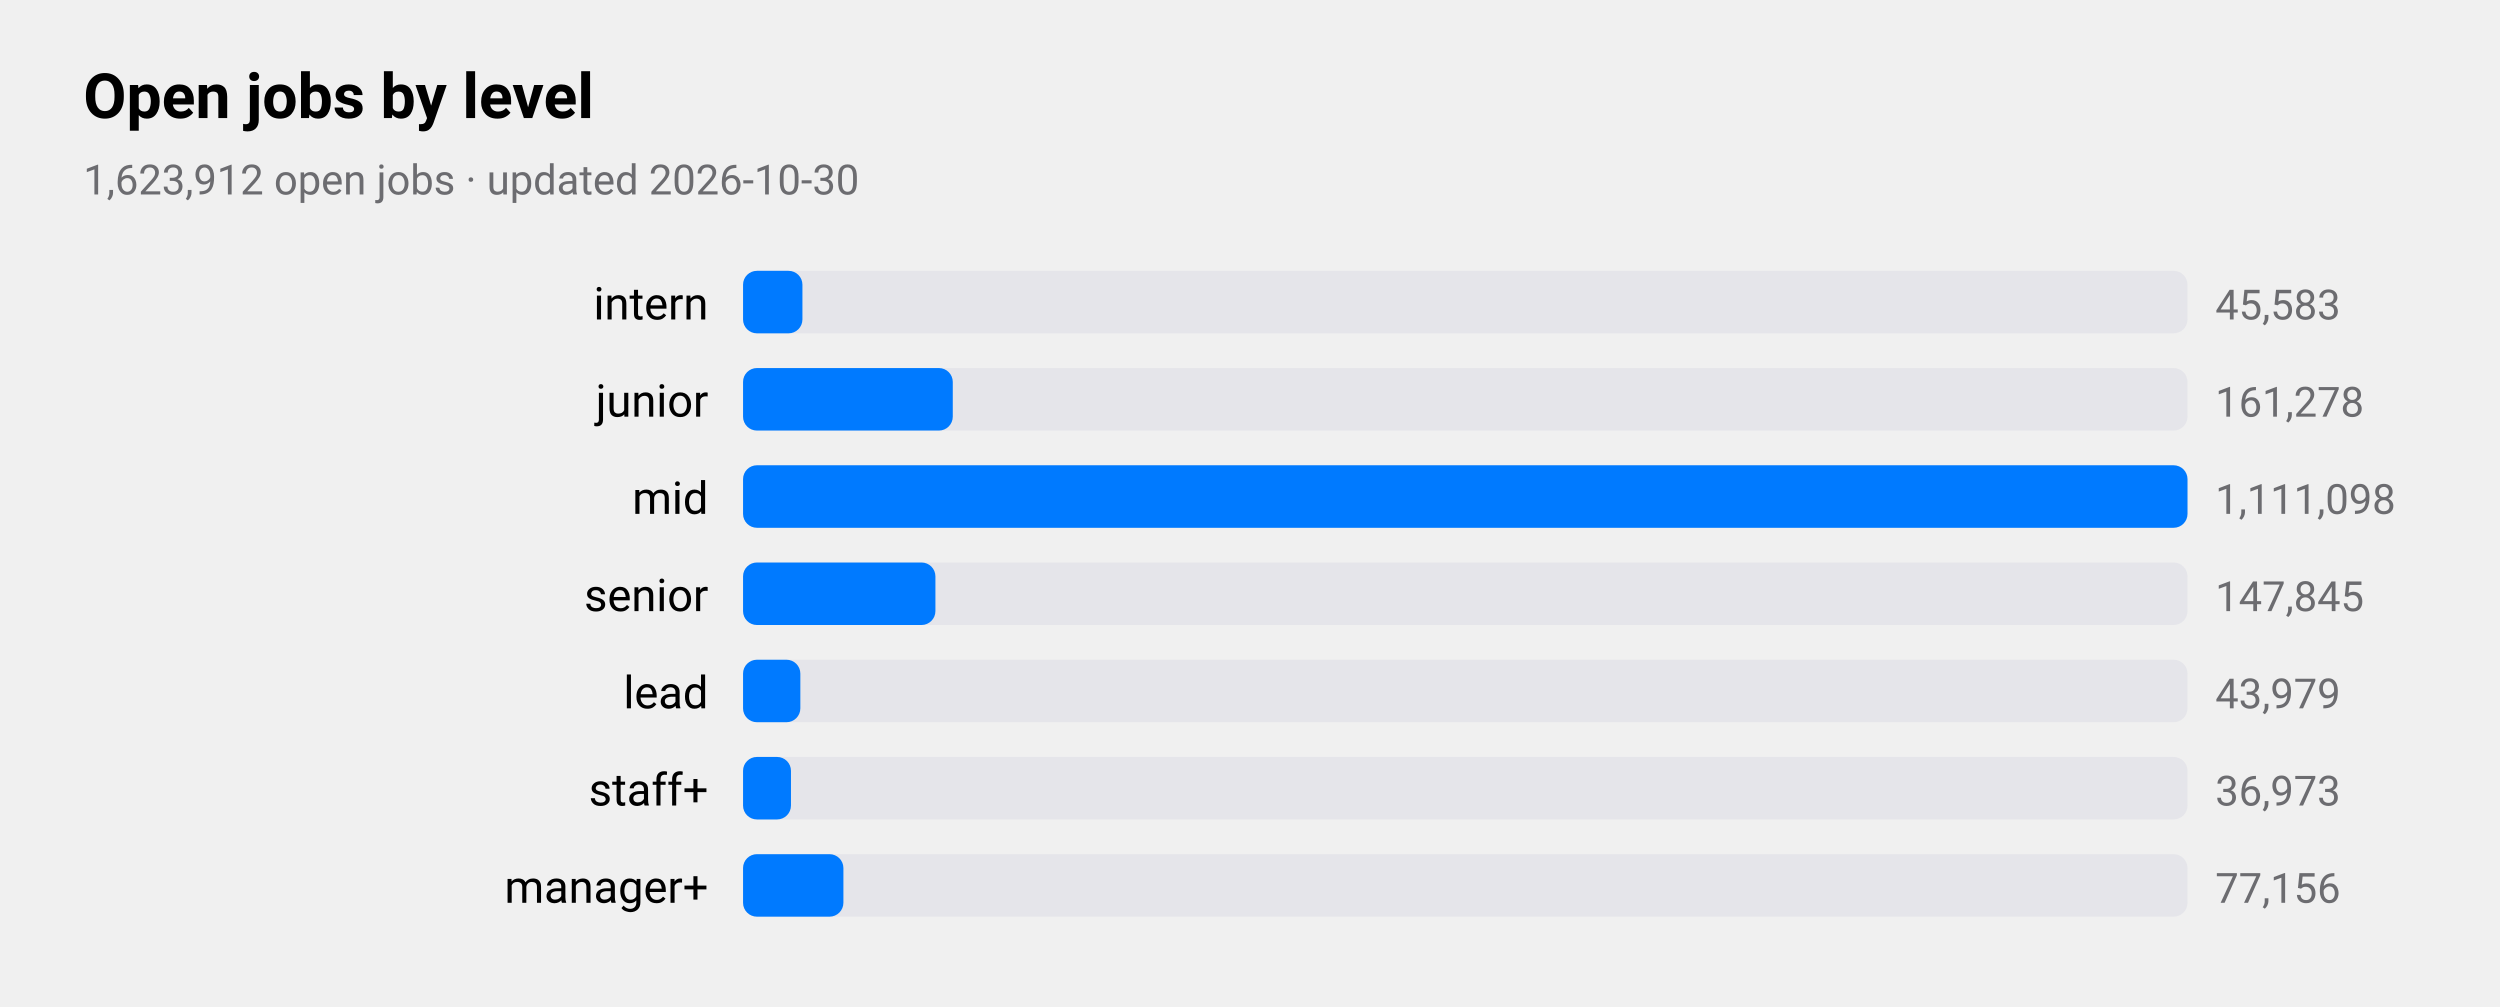
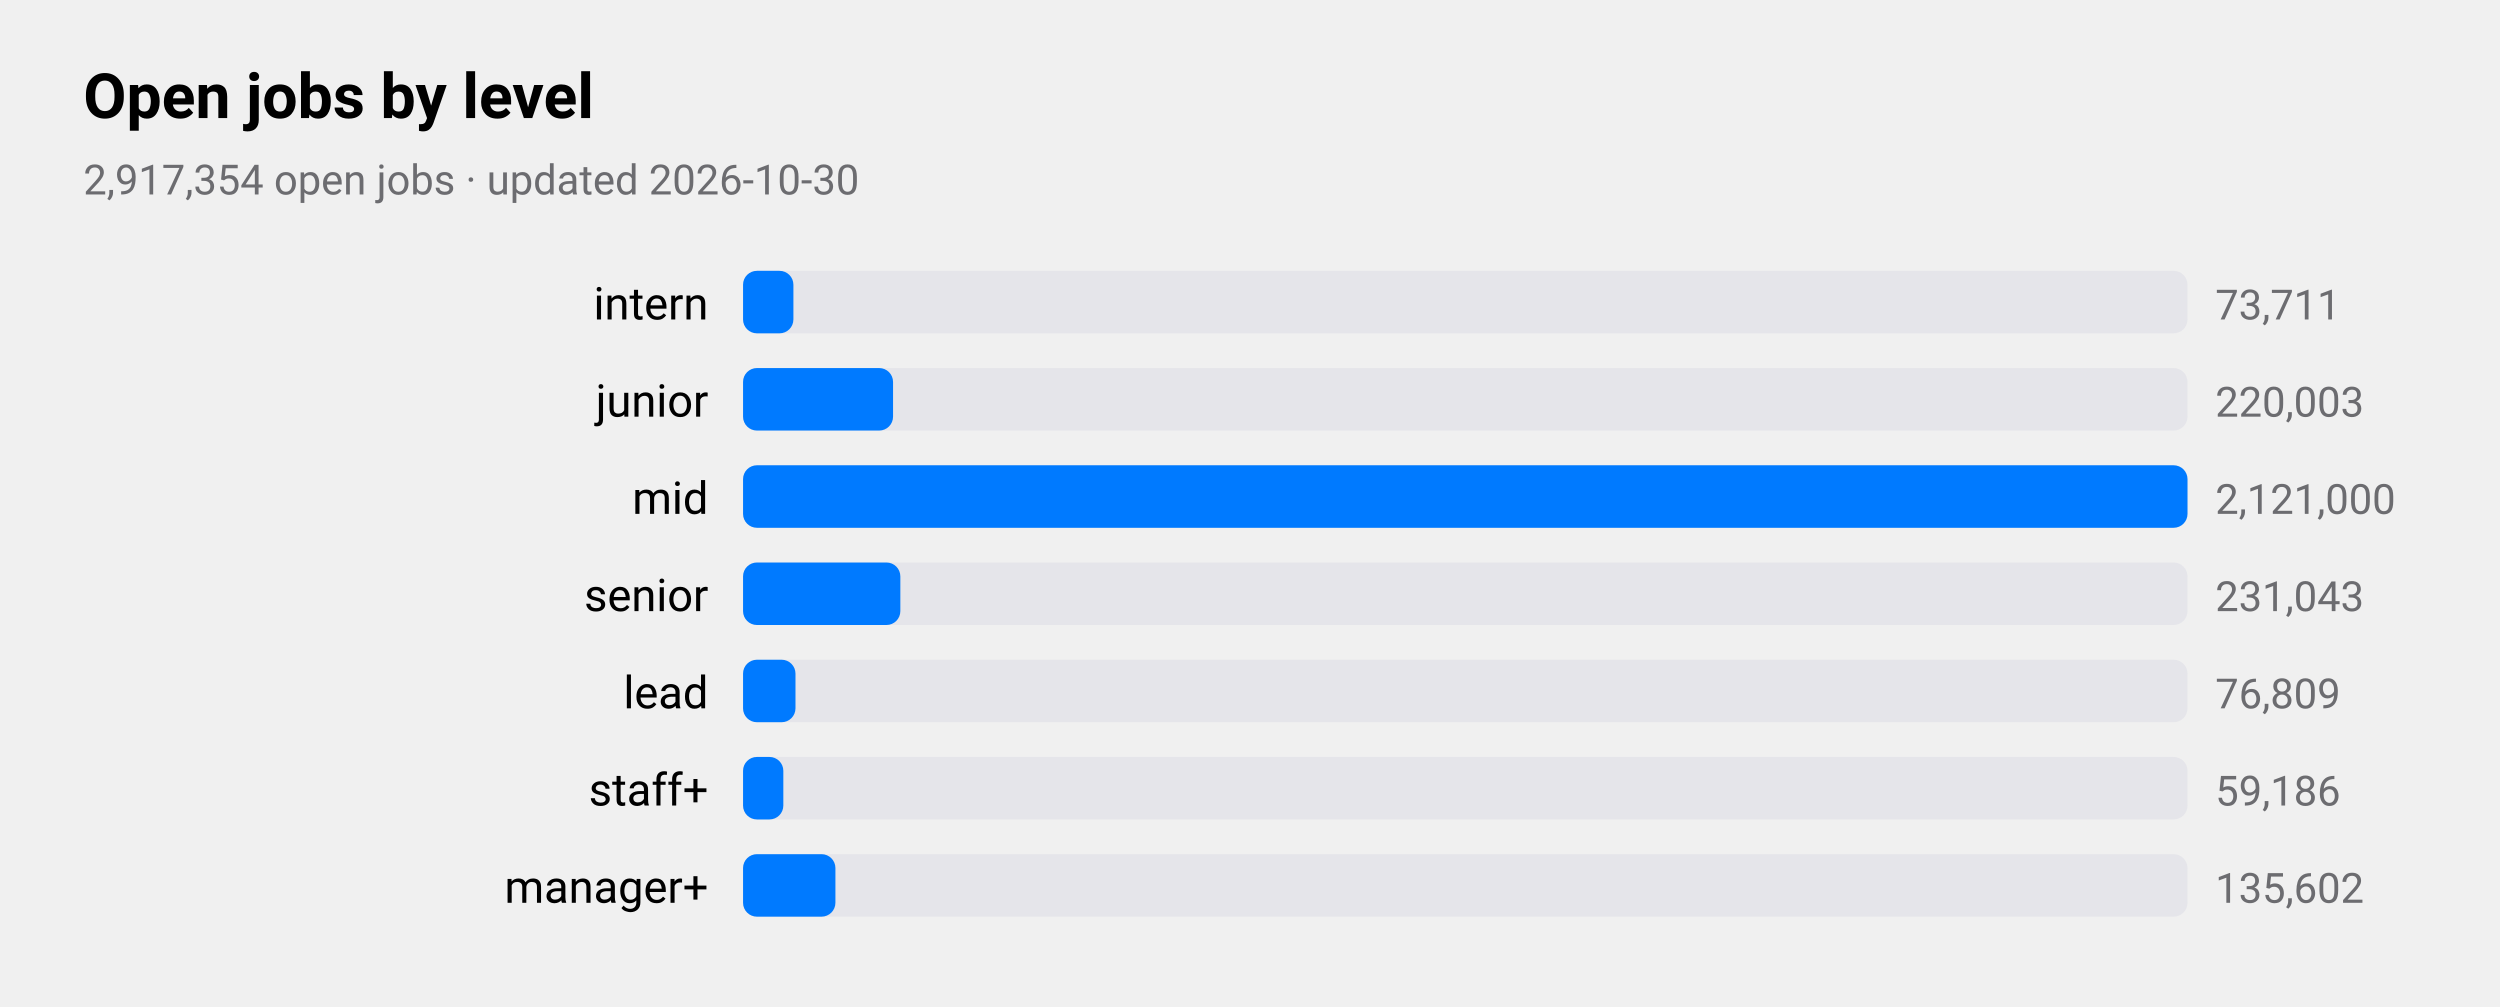
<svg xmlns="http://www.w3.org/2000/svg" viewBox="0 0 720 290" width="720" height="290" role="img" aria-label="Open jobs by level">
  <style>
text{font-family:-apple-system,BlinkMacSystemFont,"SF Pro Text","Helvetica Neue","Segoe UI",Roboto,sans-serif;fill:#000}
.sub,.val,.axis{fill:#6c6c70}.bar{fill:#007aff}.track{fill:#e5e5ea}.grid{stroke:#d1d1d6}
.l1{fill:none;stroke:#007aff;stroke-width:2.5}.d1{fill:#007aff}.l2{fill:none;stroke:#ff9500;stroke-width:2.5}.d2{fill:#ff9500}
.l3{fill:none;stroke:#34c759;stroke-width:2.5}.d3{fill:#34c759}.l4{fill:none;stroke:#af52de;stroke-width:2.5}.d4{fill:#af52de}
.l5{fill:none;stroke:#ff3b30;stroke-width:2.5}.d5{fill:#ff3b30}.l6{fill:none;stroke:#00b8d4;stroke-width:2.5}.d6{fill:#00b8d4}
@media(prefers-color-scheme:dark){text{fill:#fff}.sub,.val,.axis{fill:#98989d}.bar{fill:#0a84ff}.track{fill:#2c2c2e}.grid{stroke:#38383a}
.l1{stroke:#0a84ff}.d1{fill:#0a84ff}.l2{stroke:#ff9f0a}.d2{fill:#ff9f0a}
.l3{stroke:#30d158}.d3{fill:#30d158}.l4{stroke:#bf5af2}.d4{fill:#bf5af2}.l5{stroke:#ff453a}.d5{fill:#ff453a}.l6{stroke:#40cbe0}.d6{fill:#40cbe0}}
</style>
  <text x="24" y="34" font-size="18" font-weight="600">Open jobs by level</text>
-   <text class="sub" x="24" y="56" font-size="12">1,623,912 open jobs · updated 2026-10-30</text>
+   <text class="sub" x="24" y="56" font-size="12">2,917,354 open jobs · updated 2026-10-30</text>
  <text x="204" y="92" font-size="13" text-anchor="end">intern</text>
  <rect class="track" x="214" y="78" width="416" height="18" rx="4" />
-   <rect class="bar" x="214" y="78" width="17.1" height="18" rx="4" />
-   <text class="val" x="638" y="92" font-size="12">45,583</text>
+   <rect class="bar" x="214" y="78" width="14.5" height="18" rx="4" />
+   <text class="val" x="638" y="92" font-size="12">73,711</text>
  <text x="204" y="120" font-size="13" text-anchor="end">junior</text>
  <rect class="track" x="214" y="106" width="416" height="18" rx="4" />
-   <rect class="bar" x="214" y="106" width="60.4" height="18" rx="4" />
-   <text class="val" x="638" y="120" font-size="12">161,278</text>
+   <rect class="bar" x="214" y="106" width="43.2" height="18" rx="4" />
+   <text class="val" x="638" y="120" font-size="12">220,003</text>
  <text x="204" y="148" font-size="13" text-anchor="end">mid</text>
  <rect class="track" x="214" y="134" width="416" height="18" rx="4" />
  <rect class="bar" x="214" y="134" width="416.0" height="18" rx="4" />
-   <text class="val" x="638" y="148" font-size="12">1,111,098</text>
+   <text class="val" x="638" y="148" font-size="12">2,121,000</text>
  <text x="204" y="176" font-size="13" text-anchor="end">senior</text>
  <rect class="track" x="214" y="162" width="416" height="18" rx="4" />
-   <rect class="bar" x="214" y="162" width="55.4" height="18" rx="4" />
-   <text class="val" x="638" y="176" font-size="12">147,845</text>
+   <rect class="bar" x="214" y="162" width="45.3" height="18" rx="4" />
+   <text class="val" x="638" y="176" font-size="12">231,043</text>
  <text x="204" y="204" font-size="13" text-anchor="end">lead</text>
  <rect class="track" x="214" y="190" width="416" height="18" rx="4" />
-   <rect class="bar" x="214" y="190" width="16.5" height="18" rx="4" />
-   <text class="val" x="638" y="204" font-size="12">43,979</text>
+   <rect class="bar" x="214" y="190" width="15.1" height="18" rx="4" />
+   <text class="val" x="638" y="204" font-size="12">76,809</text>
  <text x="204" y="232" font-size="13" text-anchor="end">staff+</text>
  <rect class="track" x="214" y="218" width="416" height="18" rx="4" />
-   <rect class="bar" x="214" y="218" width="13.8" height="18" rx="4" />
-   <text class="val" x="638" y="232" font-size="12">36,973</text>
+   <rect class="bar" x="214" y="218" width="11.6" height="18" rx="4" />
+   <text class="val" x="638" y="232" font-size="12">59,186</text>
  <text x="204" y="260" font-size="13" text-anchor="end">manager+</text>
  <rect class="track" x="214" y="246" width="416" height="18" rx="4" />
-   <rect class="bar" x="214" y="246" width="28.9" height="18" rx="4" />
-   <text class="val" x="638" y="260" font-size="12">77,156</text>
+   <rect class="bar" x="214" y="246" width="26.6" height="18" rx="4" />
+   <text class="val" x="638" y="260" font-size="12">135,602</text>
</svg>
